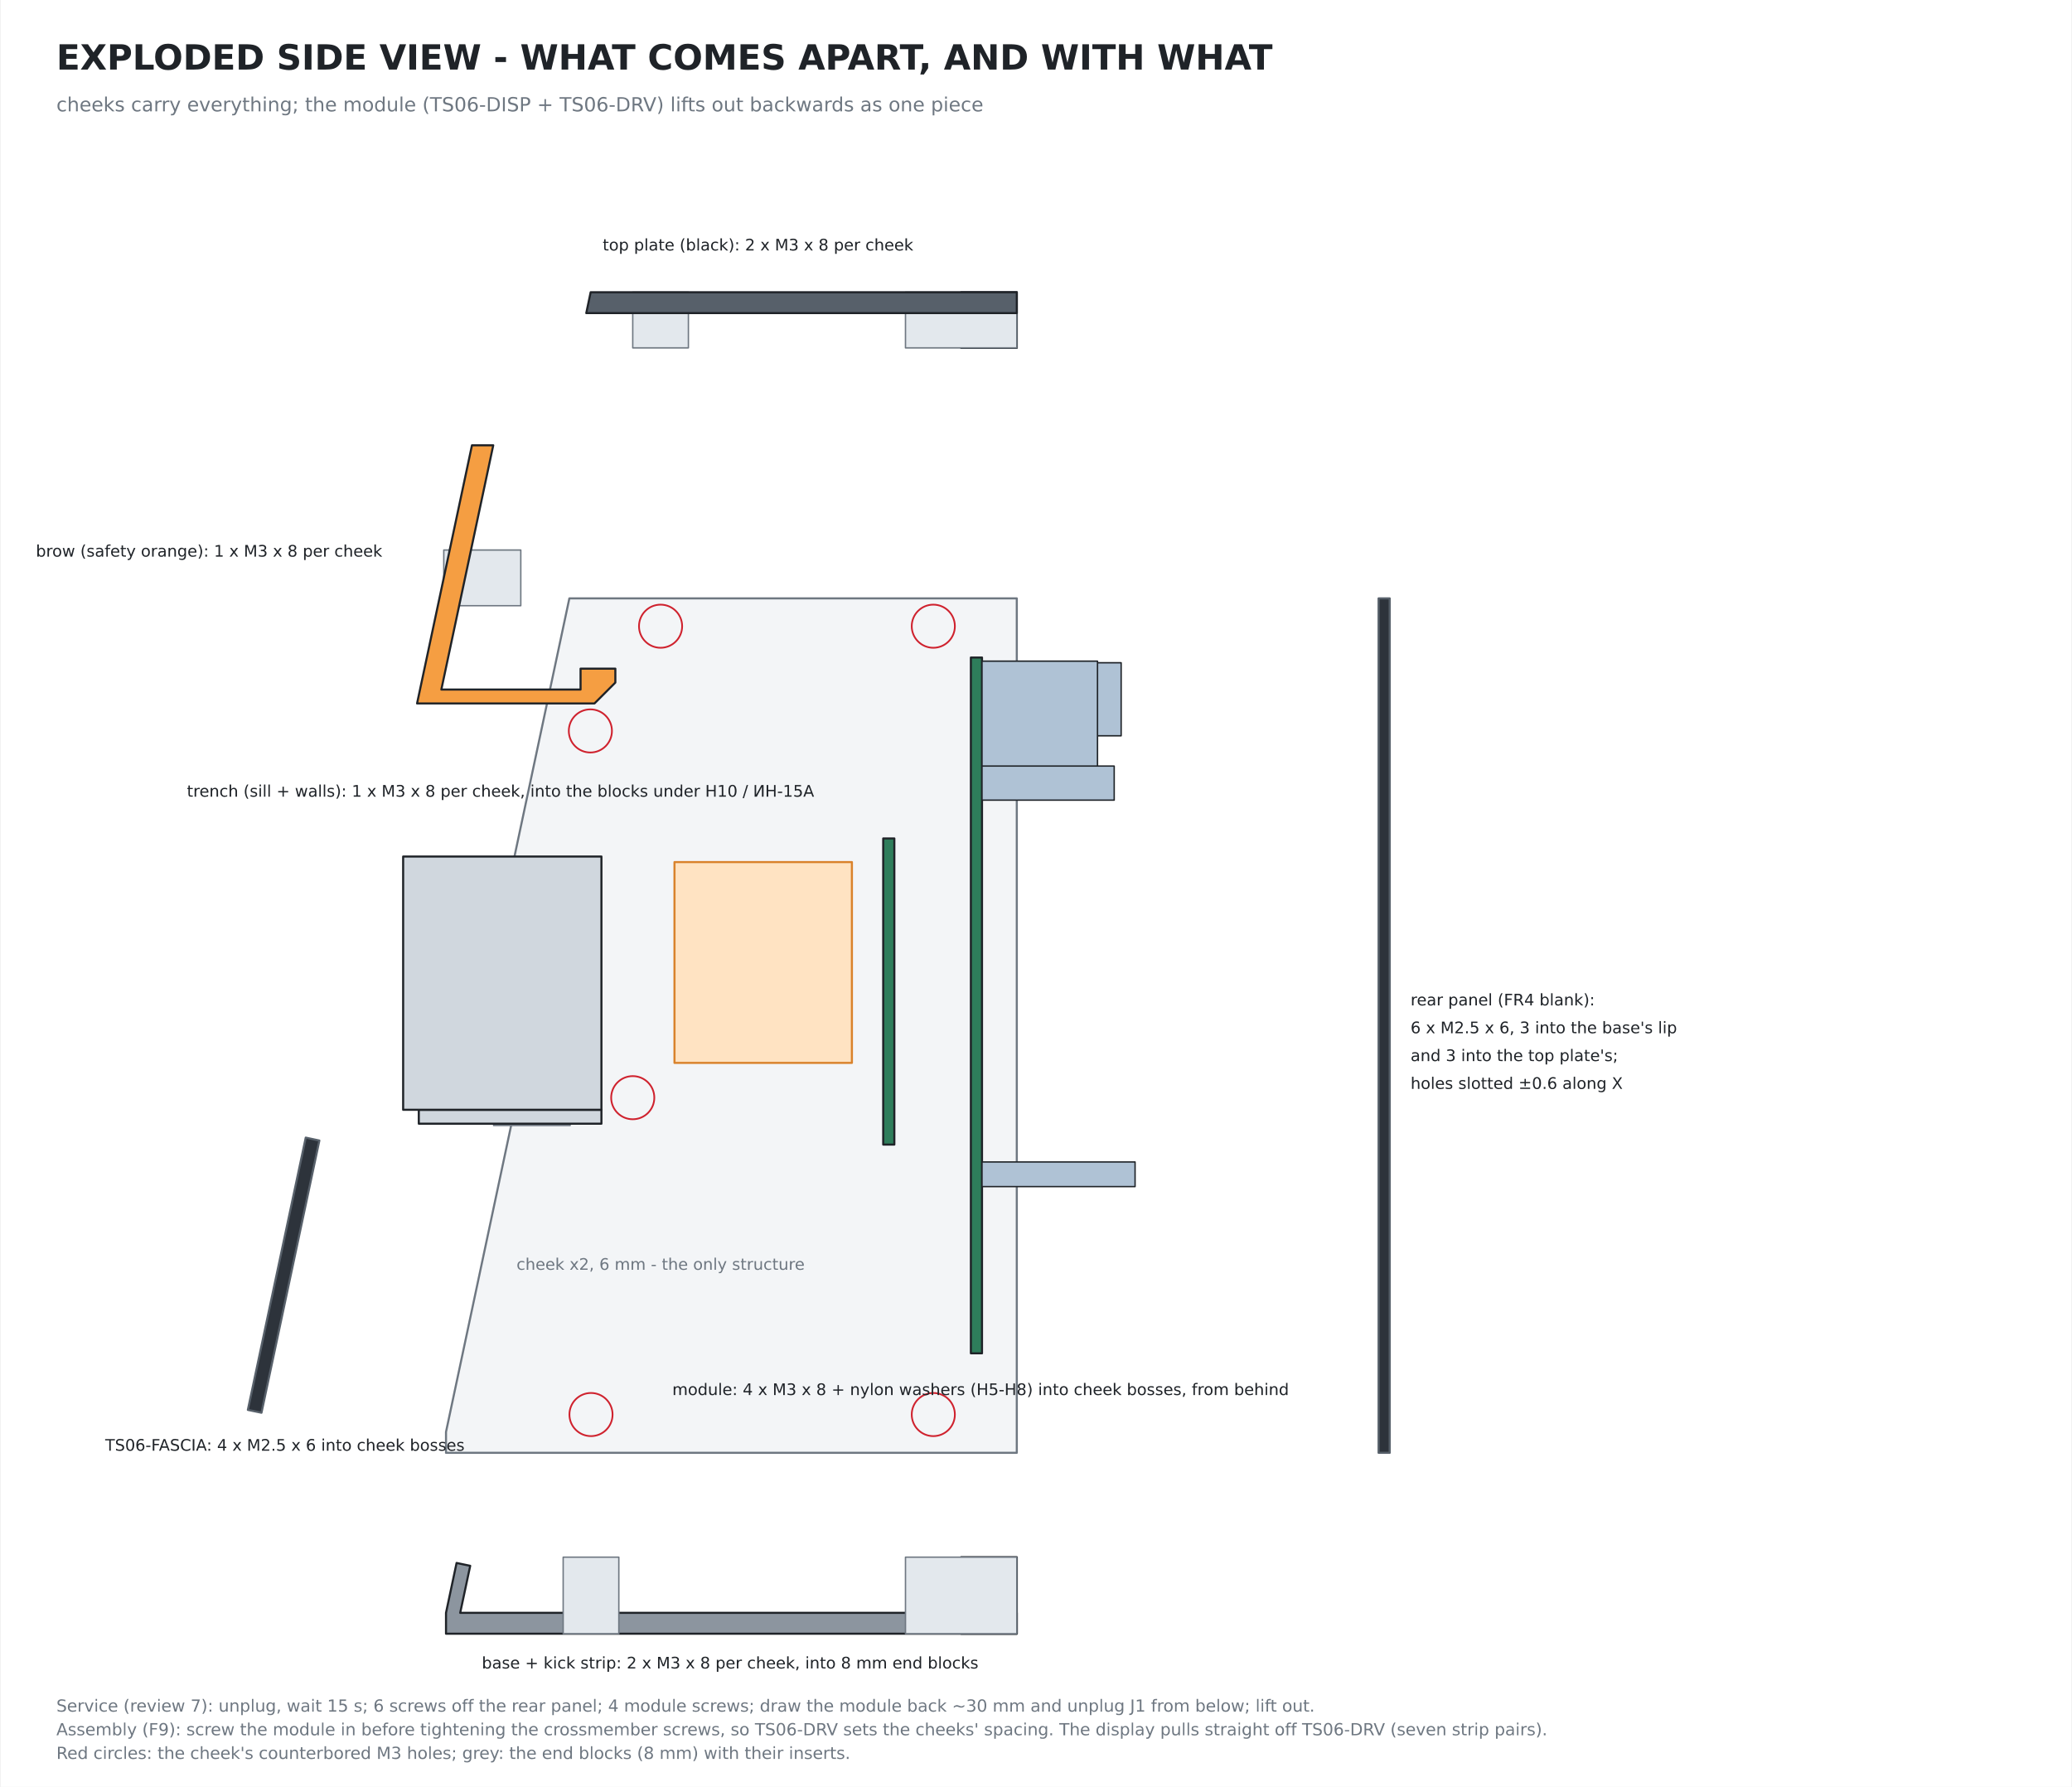
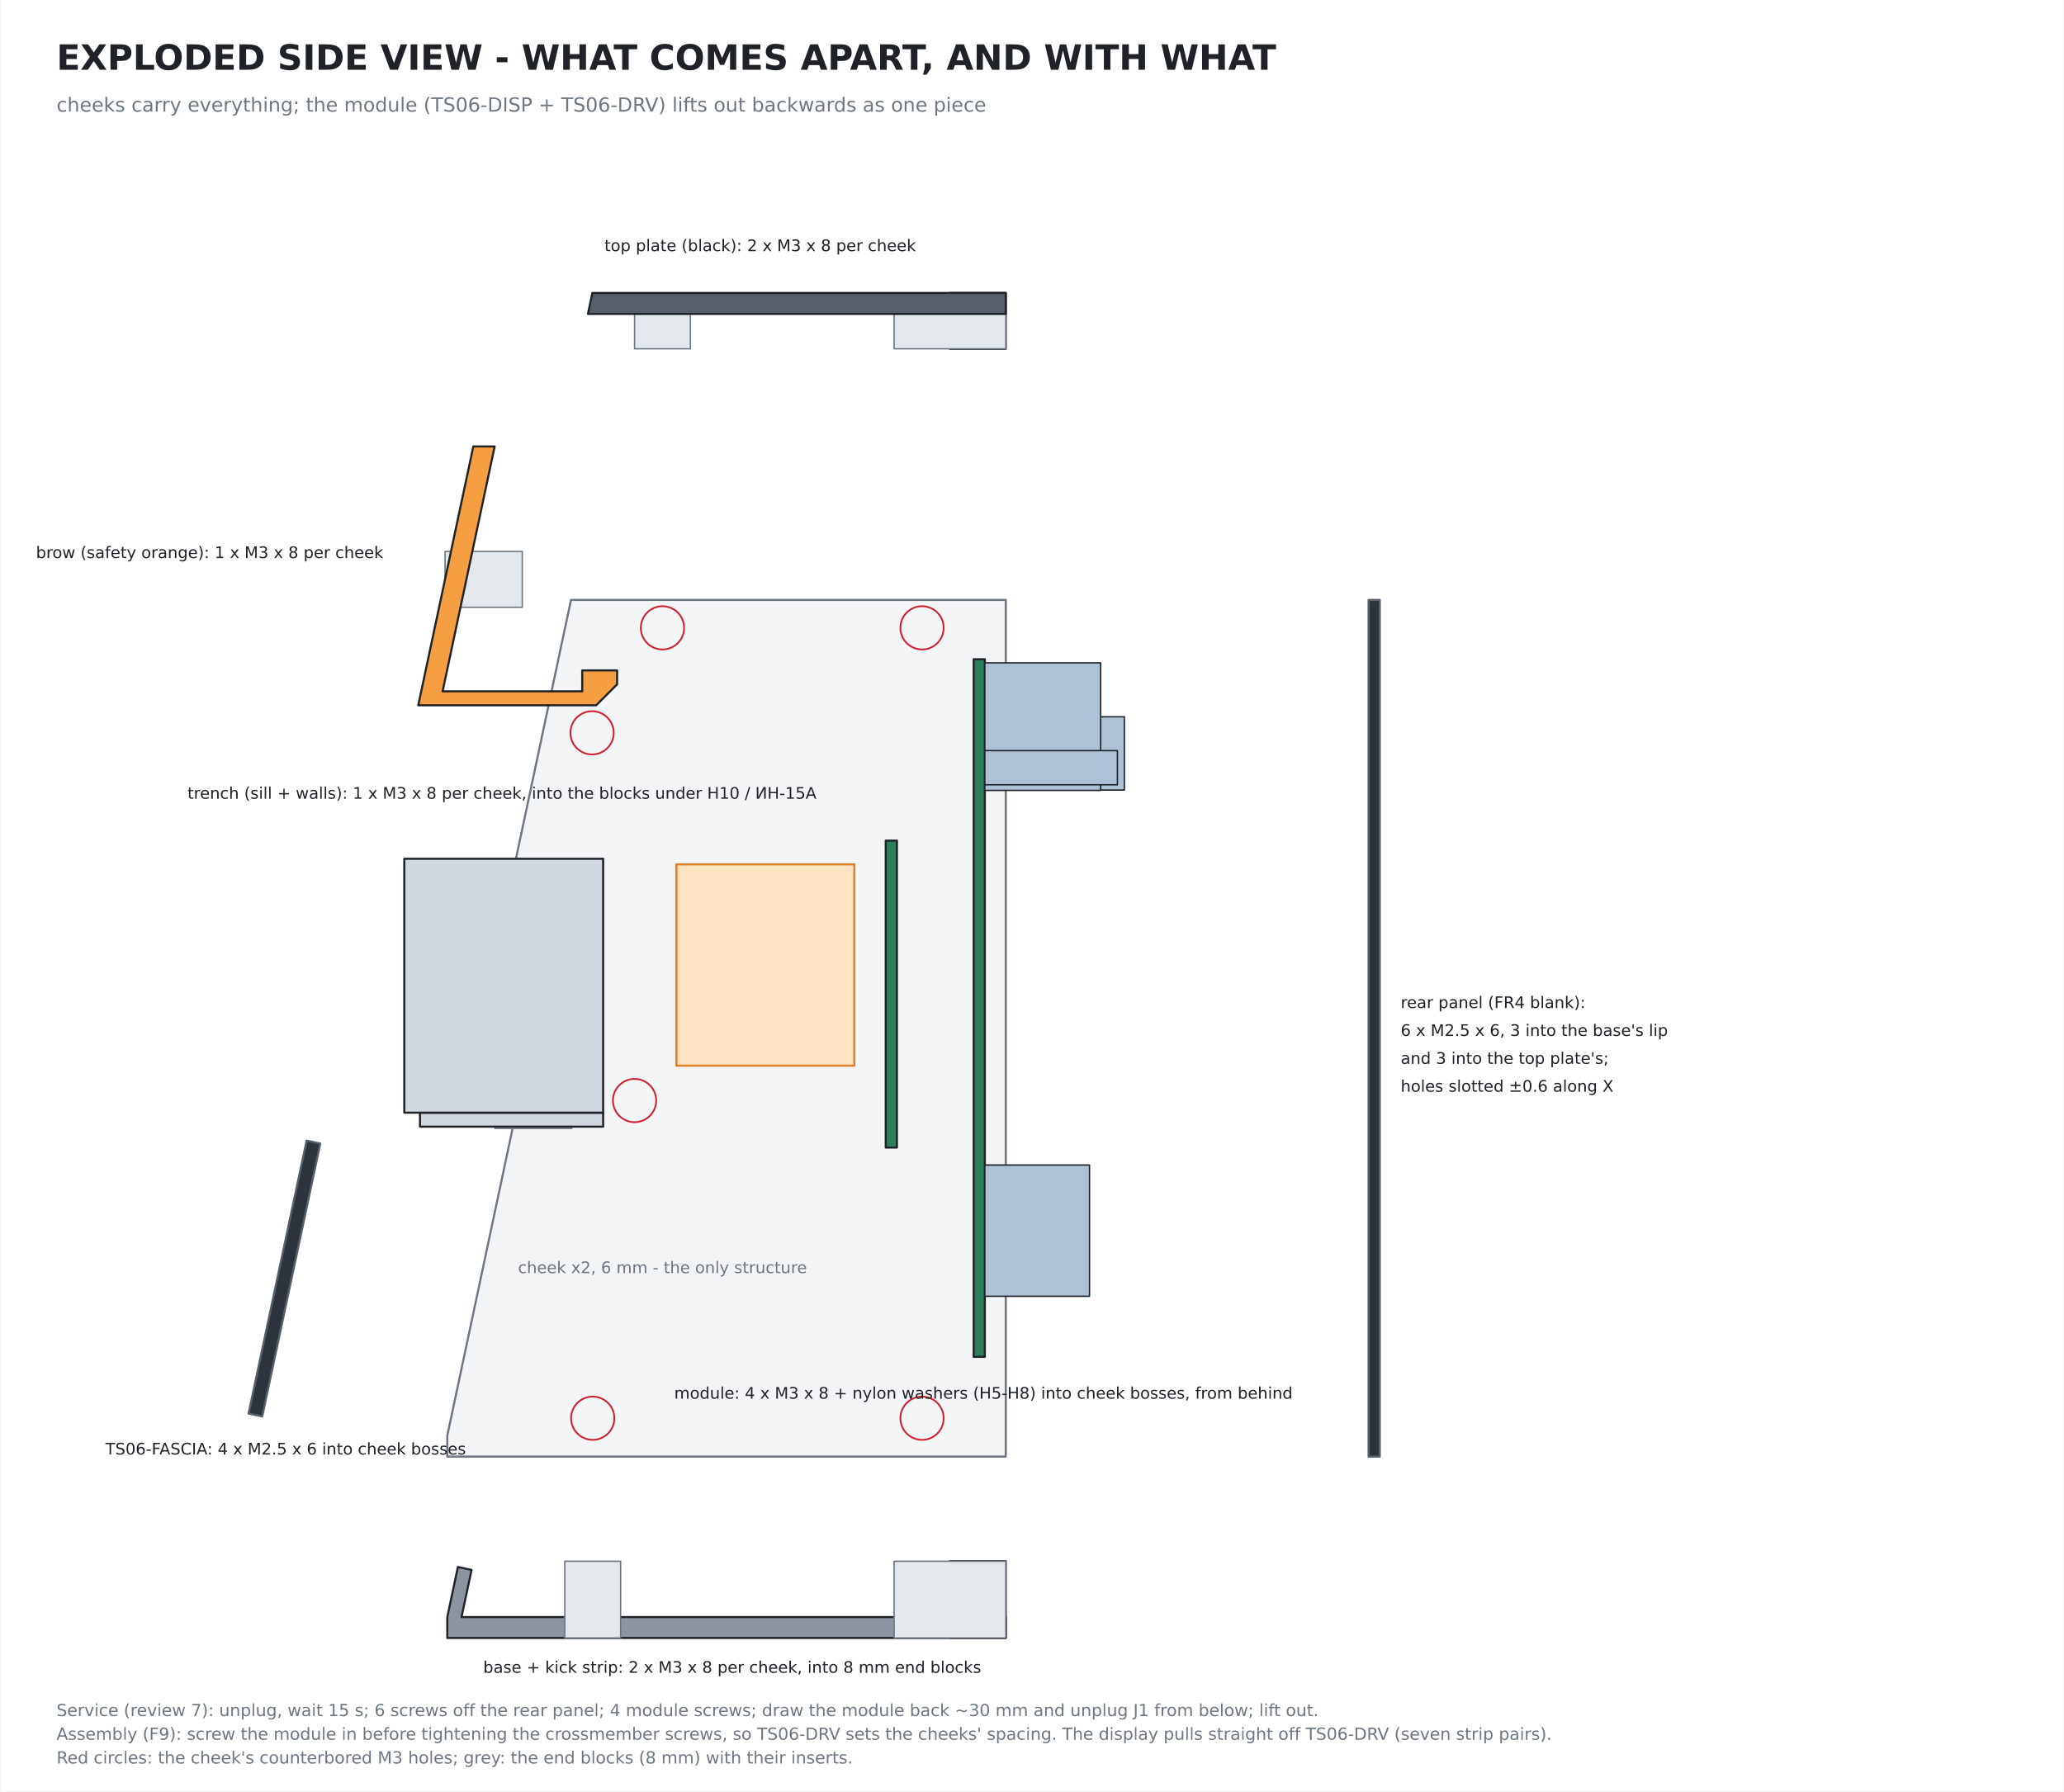
- <svg xmlns="http://www.w3.org/2000/svg" viewBox="0 0 297.6 256.8" width="1191" height="1027">
-   <rect x="0" y="0" width="297.6" height="256.8" fill="#FFFFFF" />
+ <svg xmlns="http://www.w3.org/2000/svg" viewBox="0 0 295.6 256.8" width="1183" height="1027">
+   <rect x="0" y="0" width="295.6" height="256.8" fill="#FFFFFF" />
  <text x="8" y="10" font-family="DejaVu Sans, Arial, Helvetica, sans-serif" font-size="5" font-weight="700" fill="#1F2328">EXPLODED SIDE VIEW - WHAT COMES APART, AND WITH WHAT</text>
  <text x="8" y="16" font-family="DejaVu Sans, Arial, Helvetica, sans-serif" font-size="2.8" fill="#6E7781">cheeks carry everything; the module (TS06-DISP + TS06-DRV) lifts out backwards as one piece</text>
-   <polygon points="64.00,208.80 146.04,208.80 146.04,86.00 81.73,86.00 73.84,123.10 73.84,159.50 64.00,205.80" fill="#F3F5F7" stroke="#6E7781" stroke-width="0.30" stroke-linejoin="round" />
+   <polygon points="64.00,208.80 144.04,208.80 144.04,86.00 81.73,86.00 73.84,123.10 73.84,159.50 64.00,205.80" fill="#F3F5F7" stroke="#6E7781" stroke-width="0.30" stroke-linejoin="round" />
  <text x="94.84" y="182.50" font-family="DejaVu Sans, Arial, Helvetica, sans-serif" font-size="2.30" fill="#6E7781" text-anchor="middle" font-weight="400">cheek x2, 6 mm - the only structure</text>
  <circle cx="84.84" cy="203.30" r="3.10" fill="none" stroke="#CF222E" stroke-width="0.25" />
-   <circle cx="134.04" cy="203.30" r="3.10" fill="none" stroke="#CF222E" stroke-width="0.25" />
+   <circle cx="132.04" cy="203.30" r="3.10" fill="none" stroke="#CF222E" stroke-width="0.25" />
  <circle cx="90.84" cy="157.76" r="3.10" fill="none" stroke="#CF222E" stroke-width="0.25" />
  <circle cx="84.75" cy="105.05" r="3.10" fill="none" stroke="#CF222E" stroke-width="0.25" />
  <circle cx="94.84" cy="90.00" r="3.10" fill="none" stroke="#CF222E" stroke-width="0.25" />
-   <circle cx="134.04" cy="90.00" r="3.10" fill="none" stroke="#CF222E" stroke-width="0.25" />
-   <polygon points="64.00,234.80 146.04,234.80 146.04,231.80 66.04,231.80 67.48,225.04 65.52,224.63 64.00,231.80" fill="#8C959F" stroke="#1F2328" stroke-width="0.30" stroke-linejoin="round" />
-   <polygon points="138.04,234.80 146.04,234.80 146.04,223.80 138.04,223.80" fill="#8C959F" stroke="#1F2328" stroke-width="0.30" stroke-linejoin="round" />
-   <polygon points="138.04,50.00 146.04,50.00 146.04,42.00 138.04,42.00" fill="#57606A" stroke="#1F2328" stroke-width="0.30" stroke-linejoin="round" />
+   <circle cx="132.04" cy="90.00" r="3.10" fill="none" stroke="#CF222E" stroke-width="0.25" />
+   <polygon points="64.00,234.80 144.04,234.80 144.04,231.80 66.04,231.80 67.48,225.04 65.52,224.63 64.00,231.80" fill="#8C959F" stroke="#1F2328" stroke-width="0.30" stroke-linejoin="round" />
+   <polygon points="136.04,234.80 144.04,234.80 144.04,223.80 136.04,223.80" fill="#8C959F" stroke="#1F2328" stroke-width="0.30" stroke-linejoin="round" />
+   <polygon points="136.04,50.00 144.04,50.00 144.04,42.00 136.04,42.00" fill="#57606A" stroke="#1F2328" stroke-width="0.30" stroke-linejoin="round" />
  <polygon points="80.84,234.80 88.84,234.80 88.84,223.80 80.84,223.80" fill="#E3E8ED" stroke="#6E7781" stroke-width="0.20" stroke-linejoin="round" />
-   <polygon points="130.04,234.80 146.04,234.80 146.04,223.80 130.04,223.80" fill="#E3E8ED" stroke="#6E7781" stroke-width="0.20" stroke-linejoin="round" />
+   <polygon points="128.04,234.80 144.04,234.80 144.04,223.80 128.04,223.80" fill="#E3E8ED" stroke="#6E7781" stroke-width="0.20" stroke-linejoin="round" />
  <polygon points="70.84,161.76 81.84,161.76 81.84,153.76 70.84,153.76" fill="#E3E8ED" stroke="#6E7781" stroke-width="0.20" stroke-linejoin="round" />
  <polygon points="63.68,87.05 74.75,87.05 74.75,79.05 63.68,79.05" fill="#E3E8ED" stroke="#6E7781" stroke-width="0.20" stroke-linejoin="round" />
  <polygon points="90.84,50.00 98.84,50.00 98.84,42.00 90.84,42.00" fill="#E3E8ED" stroke="#6E7781" stroke-width="0.20" stroke-linejoin="round" />
-   <polygon points="130.04,50.00 146.04,50.00 146.04,42.00 130.04,42.00" fill="#E3E8ED" stroke="#6E7781" stroke-width="0.20" stroke-linejoin="round" />
+   <polygon points="128.04,50.00 144.04,50.00 144.04,42.00 128.04,42.00" fill="#E3E8ED" stroke="#6E7781" stroke-width="0.20" stroke-linejoin="round" />
  <polygon points="43.84,163.50 35.52,202.63 37.48,203.04 45.80,163.92" fill="#2D333B" stroke="#57606A" stroke-width="0.30" stroke-linejoin="round" />
  <polygon points="60.09,161.50 86.34,161.50 86.34,159.50 60.09,159.50" fill="#D0D7DE" stroke="#1F2328" stroke-width="0.30" stroke-linejoin="round" />
  <polygon points="57.84,159.50 86.34,159.50 86.34,123.10 57.84,123.10" fill="#D0D7DE" stroke="#1F2328" stroke-width="0.30" stroke-linejoin="round" />
  <polygon points="59.84,101.10 67.73,64.00 70.79,64.00 63.33,99.10 83.34,99.10 83.34,96.10 88.34,96.10 88.34,98.10 85.34,101.10" fill="#F59E42" stroke="#1F2328" stroke-width="0.30" stroke-linejoin="round" />
-   <polygon points="84.16,45.00 84.79,42.00 146.04,42.00 146.04,45.00" fill="#57606A" stroke="#1F2328" stroke-width="0.30" stroke-linejoin="round" />
-   <polygon points="198.04,208.80 199.64,208.80 199.64,86.00 198.04,86.00" fill="#2D333B" stroke="#57606A" stroke-width="0.30" stroke-linejoin="round" />
+   <polygon points="84.16,45.00 84.79,42.00 144.04,42.00 144.04,45.00" fill="#57606A" stroke="#1F2328" stroke-width="0.30" stroke-linejoin="round" />
+   <polygon points="196.04,208.80 197.64,208.80 197.64,86.00 196.04,86.00" fill="#2D333B" stroke="#57606A" stroke-width="0.30" stroke-linejoin="round" />
  <polygon points="126.84,164.50 128.44,164.50 128.44,120.50 126.84,120.50" fill="#2E7D5B" stroke="#1F2328" stroke-width="0.30" stroke-linejoin="round" />
  <polygon points="139.44,194.50 141.04,194.50 141.04,94.50 139.44,94.50" fill="#2E7D5B" stroke="#1F2328" stroke-width="0.30" stroke-linejoin="round" />
  <polygon points="96.84,152.76 122.34,152.76 122.34,123.90 96.84,123.90" fill="#FFE3C2" stroke="#D9822B" stroke-width="0.30" stroke-linejoin="round" />
-   <polygon points="141.04,105.75 161.04,105.75 161.04,95.25 141.04,95.25" fill="#AFC2D5" stroke="#1F2328" stroke-width="0.20" stroke-linejoin="round" />
-   <polygon points="141.04,114.25 157.04,114.25 157.04,101.75 141.04,101.75" fill="#AFC2D5" stroke="#1F2328" stroke-width="0.20" stroke-linejoin="round" />
+   <polygon points="141.04,113.25 161.04,113.25 161.04,102.75 141.04,102.75" fill="#AFC2D5" stroke="#1F2328" stroke-width="0.20" stroke-linejoin="round" />
  <polygon points="141.04,113.30 157.64,113.30 157.64,95.02 141.04,95.02" fill="#AFC2D5" stroke="#1F2328" stroke-width="0.20" stroke-linejoin="round" />
-   <polygon points="141.04,170.54 163.04,170.54 163.04,167.00 141.04,167.00" fill="#AFC2D5" stroke="#1F2328" stroke-width="0.20" stroke-linejoin="round" />
-   <polygon points="141.04,115.00 160.04,115.00 160.04,110.10 141.04,110.10" fill="#AFC2D5" stroke="#1F2328" stroke-width="0.20" stroke-linejoin="round" />
+   <polygon points="141.04,185.82 156.04,185.82 156.04,167.00 141.04,167.00" fill="#AFC2D5" stroke="#1F2328" stroke-width="0.20" stroke-linejoin="round" />
+   <polygon points="141.04,112.50 160.04,112.50 160.04,107.60 141.04,107.60" fill="#AFC2D5" stroke="#1F2328" stroke-width="0.20" stroke-linejoin="round" />
  <text x="104.84" y="239.80" font-family="DejaVu Sans, Arial, Helvetica, sans-serif" font-size="2.30" fill="#1F2328" text-anchor="middle" font-weight="400">base + kick strip: 2 x M3 x 8 per cheek, into 8 mm end blocks</text>
  <text x="40.84" y="208.50" font-family="DejaVu Sans, Arial, Helvetica, sans-serif" font-size="2.30" fill="#1F2328" text-anchor="middle" font-weight="400">TS06-FASCIA: 4 x M2.5 x 6 into cheek bosses</text>
  <text x="71.84" y="114.50" font-family="DejaVu Sans, Arial, Helvetica, sans-serif" font-size="2.30" fill="#1F2328" text-anchor="middle" font-weight="400">trench (sill + walls): 1 x M3 x 8 per cheek, into the blocks under H10 / ИН-15А</text>
  <text x="54.84" y="80.00" font-family="DejaVu Sans, Arial, Helvetica, sans-serif" font-size="2.30" fill="#1F2328" text-anchor="end" font-weight="400">brow (safety orange): 1 x M3 x 8 per cheek</text>
  <text x="108.84" y="36.00" font-family="DejaVu Sans, Arial, Helvetica, sans-serif" font-size="2.30" fill="#1F2328" text-anchor="middle" font-weight="400">top plate (black): 2 x M3 x 8 per cheek</text>
  <text x="140.84" y="200.50" font-family="DejaVu Sans, Arial, Helvetica, sans-serif" font-size="2.30" fill="#1F2328" text-anchor="middle" font-weight="400">module: 4 x M3 x 8 + nylon washers (H5-H8) into cheek bosses, from behind</text>
-   <text x="202.64" y="144.50" font-family="DejaVu Sans, Arial, Helvetica, sans-serif" font-size="2.30" fill="#1F2328" text-anchor="start" font-weight="400">rear panel (FR4 blank):</text>
-   <text x="202.64" y="148.50" font-family="DejaVu Sans, Arial, Helvetica, sans-serif" font-size="2.30" fill="#1F2328" text-anchor="start" font-weight="400">6 x M2.5 x 6, 3 into the base's lip</text>
-   <text x="202.64" y="152.50" font-family="DejaVu Sans, Arial, Helvetica, sans-serif" font-size="2.30" fill="#1F2328" text-anchor="start" font-weight="400">and 3 into the top plate's;</text>
-   <text x="202.64" y="156.50" font-family="DejaVu Sans, Arial, Helvetica, sans-serif" font-size="2.30" fill="#1F2328" text-anchor="start" font-weight="400">holes slotted ±0.6 along X</text>
+   <text x="200.64" y="144.50" font-family="DejaVu Sans, Arial, Helvetica, sans-serif" font-size="2.30" fill="#1F2328" text-anchor="start" font-weight="400">rear panel (FR4 blank):</text>
+   <text x="200.64" y="148.50" font-family="DejaVu Sans, Arial, Helvetica, sans-serif" font-size="2.30" fill="#1F2328" text-anchor="start" font-weight="400">6 x M2.5 x 6, 3 into the base's lip</text>
+   <text x="200.64" y="152.50" font-family="DejaVu Sans, Arial, Helvetica, sans-serif" font-size="2.30" fill="#1F2328" text-anchor="start" font-weight="400">and 3 into the top plate's;</text>
+   <text x="200.64" y="156.50" font-family="DejaVu Sans, Arial, Helvetica, sans-serif" font-size="2.30" fill="#1F2328" text-anchor="start" font-weight="400">holes slotted ±0.6 along X</text>
  <text x="8" y="246.0" font-family="DejaVu Sans, Arial, Helvetica, sans-serif" font-size="2.4" fill="#6E7781">Service (review 7): unplug, wait 15 s; 6 screws off the rear panel; 4 module screws; draw the module back ~30 mm and unplug J1 from below; lift out.</text>
  <text x="8" y="249.4" font-family="DejaVu Sans, Arial, Helvetica, sans-serif" font-size="2.4" fill="#6E7781">Assembly (F9): screw the module in before tightening the crossmember screws, so TS06-DRV sets the cheeks' spacing. The display pulls straight off TS06-DRV (seven strip pairs).</text>
  <text x="8" y="252.8" font-family="DejaVu Sans, Arial, Helvetica, sans-serif" font-size="2.4" fill="#6E7781">Red circles: the cheek's counterbored M3 holes; grey: the end blocks (8 mm) with their inserts.</text>
</svg>
